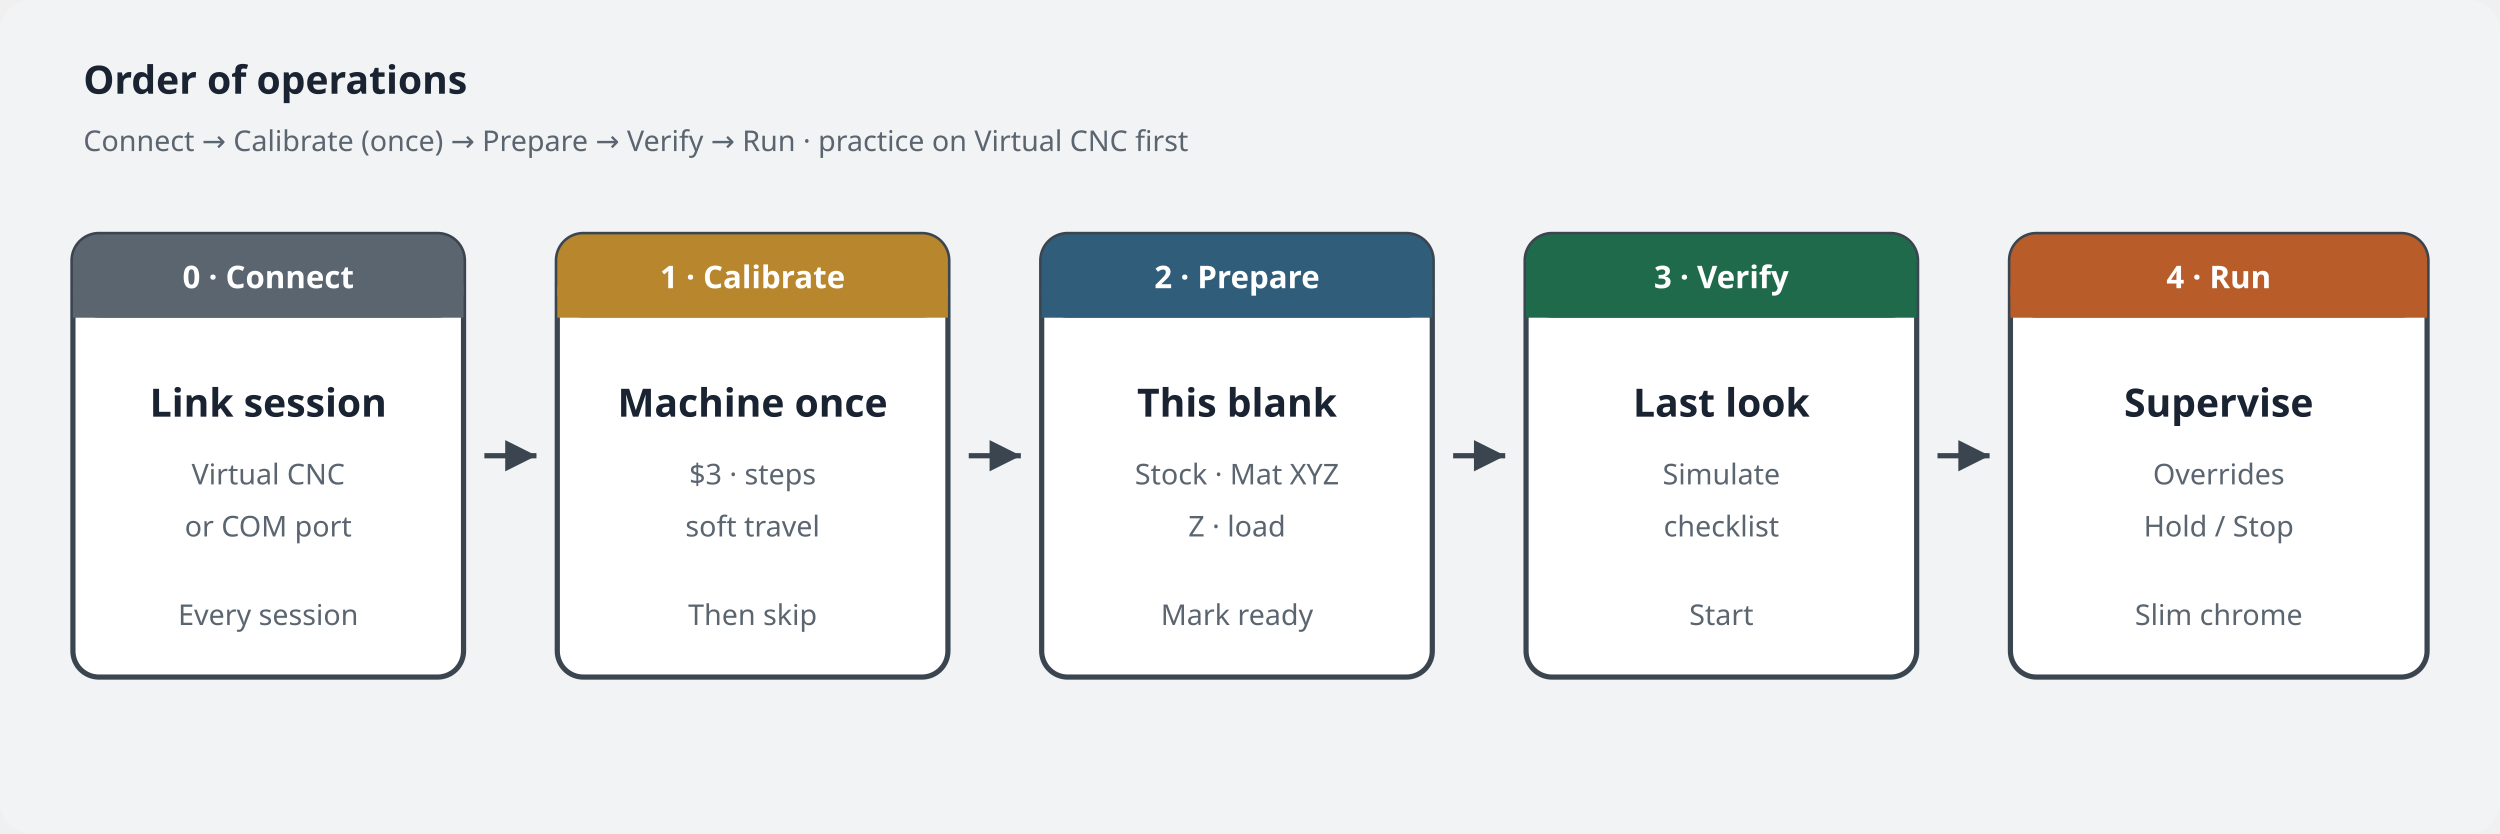
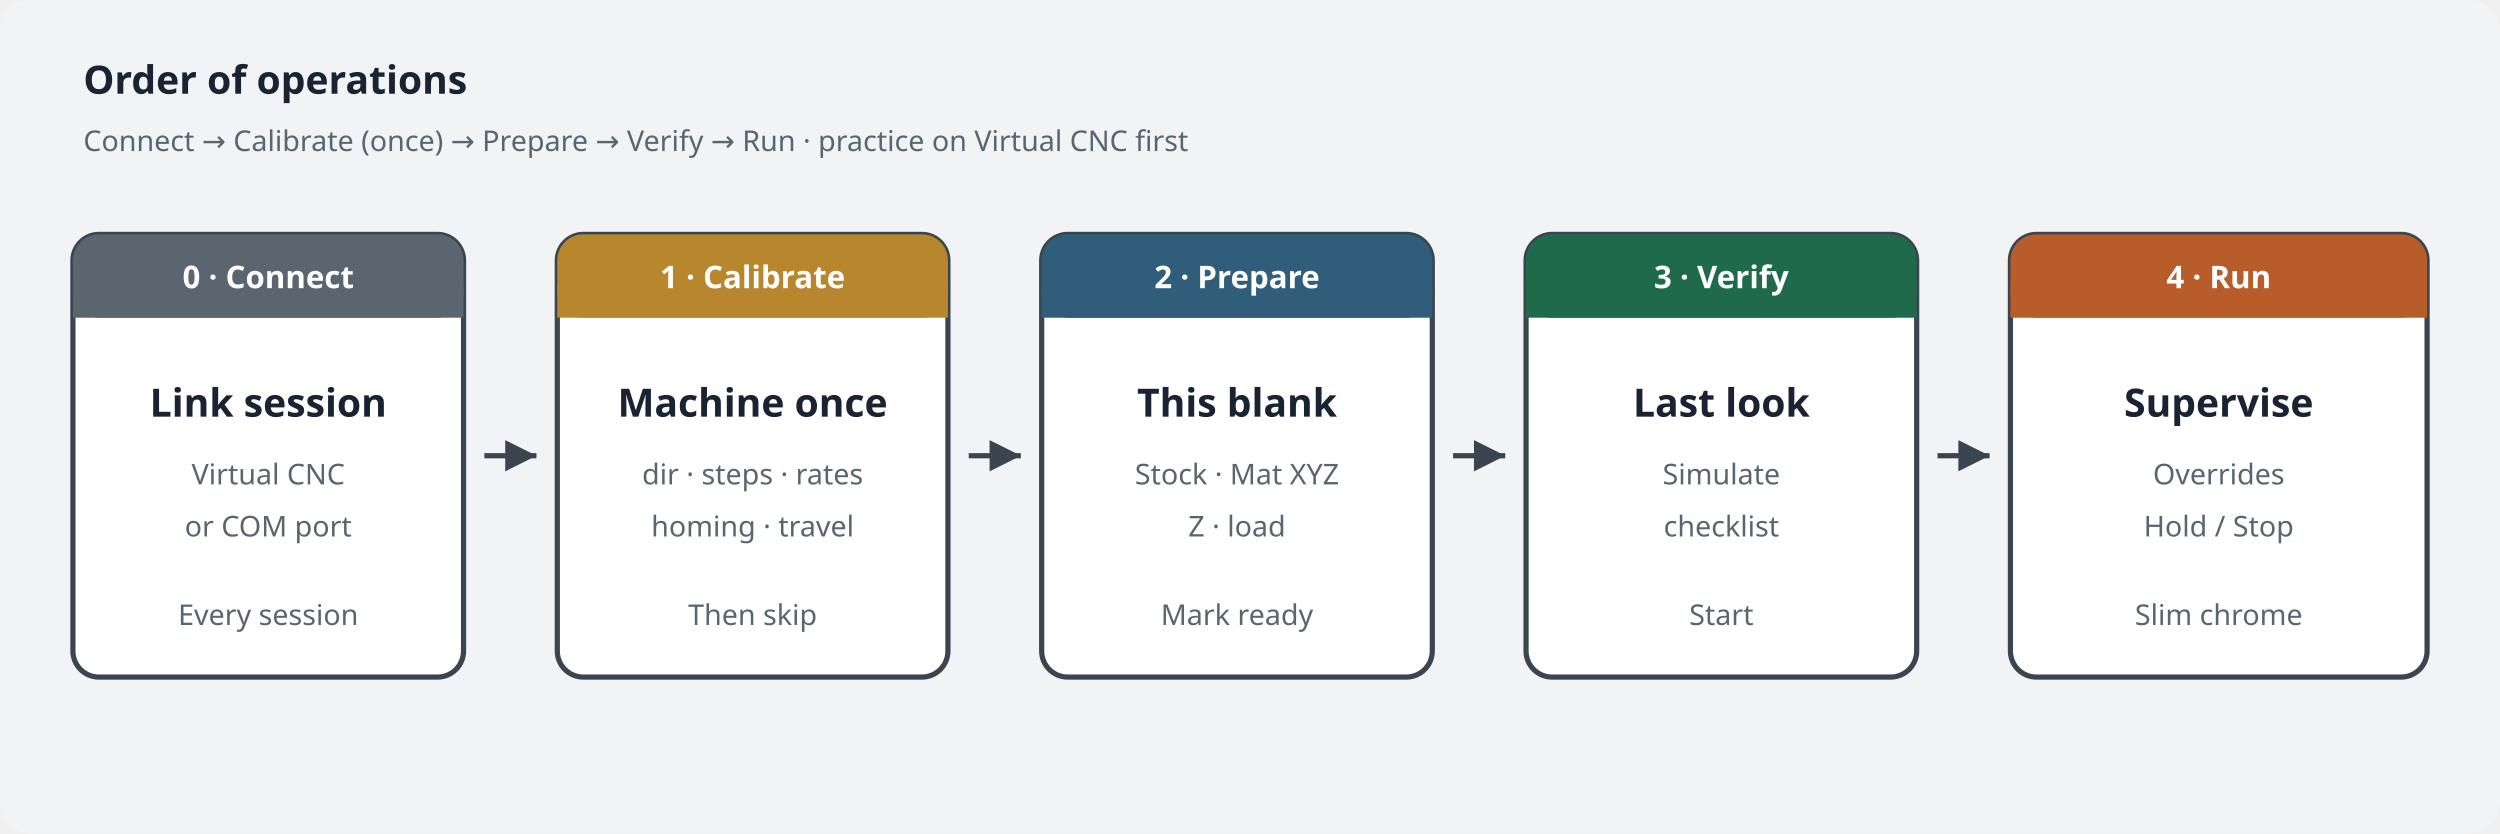
<svg xmlns="http://www.w3.org/2000/svg" viewBox="0 0 960 320" role="img" aria-labelledby="t d">
  <defs>
    <style>
      /* SharpCNC diagram type: UI stack on all text; avoid SVG Times default on .tiny/etc. */
      text, tspan { font-family: "Sora", system-ui, "Segoe UI", sans-serif; }
      .bg { fill: #f1f3f5; }
      .phase { fill: #ffffff; stroke: #3a4550; stroke-width: 2; }
      .c0 { fill: #5a6570; }
      .c1 { fill: #b8862d; }
      .c2 { fill: #2f5d7a; }
      .c3 { fill: #1f6a4a; }
      .c4 { fill: #b85c2a; }
      .lab { font-family: "Sora", system-ui, "Segoe UI", sans-serif; fill: #1a2332; font-size: 15px; font-weight: 700; }
      .tiny { font-size: 11px; fill: #5a6570; font-family: "Sora", system-ui, "Segoe UI", sans-serif; }
      .w { fill: #ffffff; font-family: "Sora", system-ui, "Segoe UI", sans-serif; font-weight: 700; font-size: 12px; }
      .arrow { stroke: #3a4550; stroke-width: 2; fill: none; marker-end: url(#a); }
    </style>
    <marker id="a" markerWidth="8" markerHeight="8" refX="6" refY="3" orient="auto">
      <path d="M0,0 L6,3 L0,6 Z" fill="#3a4550" />
    </marker>
  </defs>
  <rect class="bg" width="960" height="320" rx="12" />
  <text class="lab" x="32" y="36" font-size="20">Order of operations</text>
  <text class="tiny" x="32" y="58">Connect → Calibrate (once) → Prepare → Verify → Run · practice on Virtual CNC first</text>
  <g transform="translate(28,90)">
    <rect class="phase" width="150" height="170" rx="10" />
    <rect class="c0" width="150" height="32" rx="10" />
    <rect class="c0" y="20" width="150" height="12" />
    <text class="w" x="75" y="16" text-anchor="middle" dominant-baseline="central">0 · Connect</text>
    <text class="lab" x="75" y="70" text-anchor="middle" font-size="13">Link session</text>
    <text class="tiny" x="75" y="96" text-anchor="middle">Virtual CNC</text>
    <text class="tiny" x="75" y="116" text-anchor="middle">or COM port</text>
    <text class="tiny" x="75" y="150" text-anchor="middle">Every session</text>
  </g>
  <path class="arrow" d="M186 175 H206" />
  <g transform="translate(214,90)">
    <rect class="phase" width="150" height="170" rx="10" />
    <rect class="c1" width="150" height="32" rx="10" />
    <rect class="c1" y="20" width="150" height="12" />
    <text class="w" x="75" y="16" text-anchor="middle" dominant-baseline="central">1 · Calibrate</text>
    <text class="lab" x="75" y="70" text-anchor="middle" font-size="13">Machine once</text>
-     <text class="tiny" x="75" y="96" text-anchor="middle">$3 · steps</text>
-     <text class="tiny" x="75" y="116" text-anchor="middle">soft travel</text>
+     <text class="tiny" x="75" y="96" text-anchor="middle">dir · steps · rates</text>
+     <text class="tiny" x="75" y="116" text-anchor="middle">homing · travel</text>
    <text class="tiny" x="75" y="150" text-anchor="middle">Then skip</text>
  </g>
  <path class="arrow" d="M372 175 H392" />
  <g transform="translate(400,90)">
    <rect class="phase" width="150" height="170" rx="10" />
    <rect class="c2" width="150" height="32" rx="10" />
    <rect class="c2" y="20" width="150" height="12" />
    <text class="w" x="75" y="16" text-anchor="middle" dominant-baseline="central">2 · Prepare</text>
    <text class="lab" x="75" y="70" text-anchor="middle" font-size="13">This blank</text>
    <text class="tiny" x="75" y="96" text-anchor="middle">Stock · Mat XYZ</text>
    <text class="tiny" x="75" y="116" text-anchor="middle">Z · load</text>
    <text class="tiny" x="75" y="150" text-anchor="middle">Mark ready</text>
  </g>
  <path class="arrow" d="M558 175 H578" />
  <g transform="translate(586,90)">
    <rect class="phase" width="150" height="170" rx="10" />
    <rect class="c3" width="150" height="32" rx="10" />
    <rect class="c3" y="20" width="150" height="12" />
    <text class="w" x="75" y="16" text-anchor="middle" dominant-baseline="central">3 · Verify</text>
    <text class="lab" x="75" y="70" text-anchor="middle" font-size="13">Last look</text>
    <text class="tiny" x="75" y="96" text-anchor="middle">Simulate</text>
    <text class="tiny" x="75" y="116" text-anchor="middle">checklist</text>
    <text class="tiny" x="75" y="150" text-anchor="middle">Start</text>
  </g>
  <path class="arrow" d="M744 175 H764" />
  <g transform="translate(772,90)">
    <rect class="phase" width="160" height="170" rx="10" />
    <rect class="c4" width="160" height="32" rx="10" />
    <rect class="c4" y="20" width="160" height="12" />
    <text class="w" x="80" y="16" text-anchor="middle" dominant-baseline="central">4 · Run</text>
    <text class="lab" x="80" y="70" text-anchor="middle" font-size="13">Supervise</text>
    <text class="tiny" x="80" y="96" text-anchor="middle">Overrides</text>
    <text class="tiny" x="80" y="116" text-anchor="middle">Hold / Stop</text>
    <text class="tiny" x="80" y="150" text-anchor="middle">Slim chrome</text>
  </g>
</svg>
